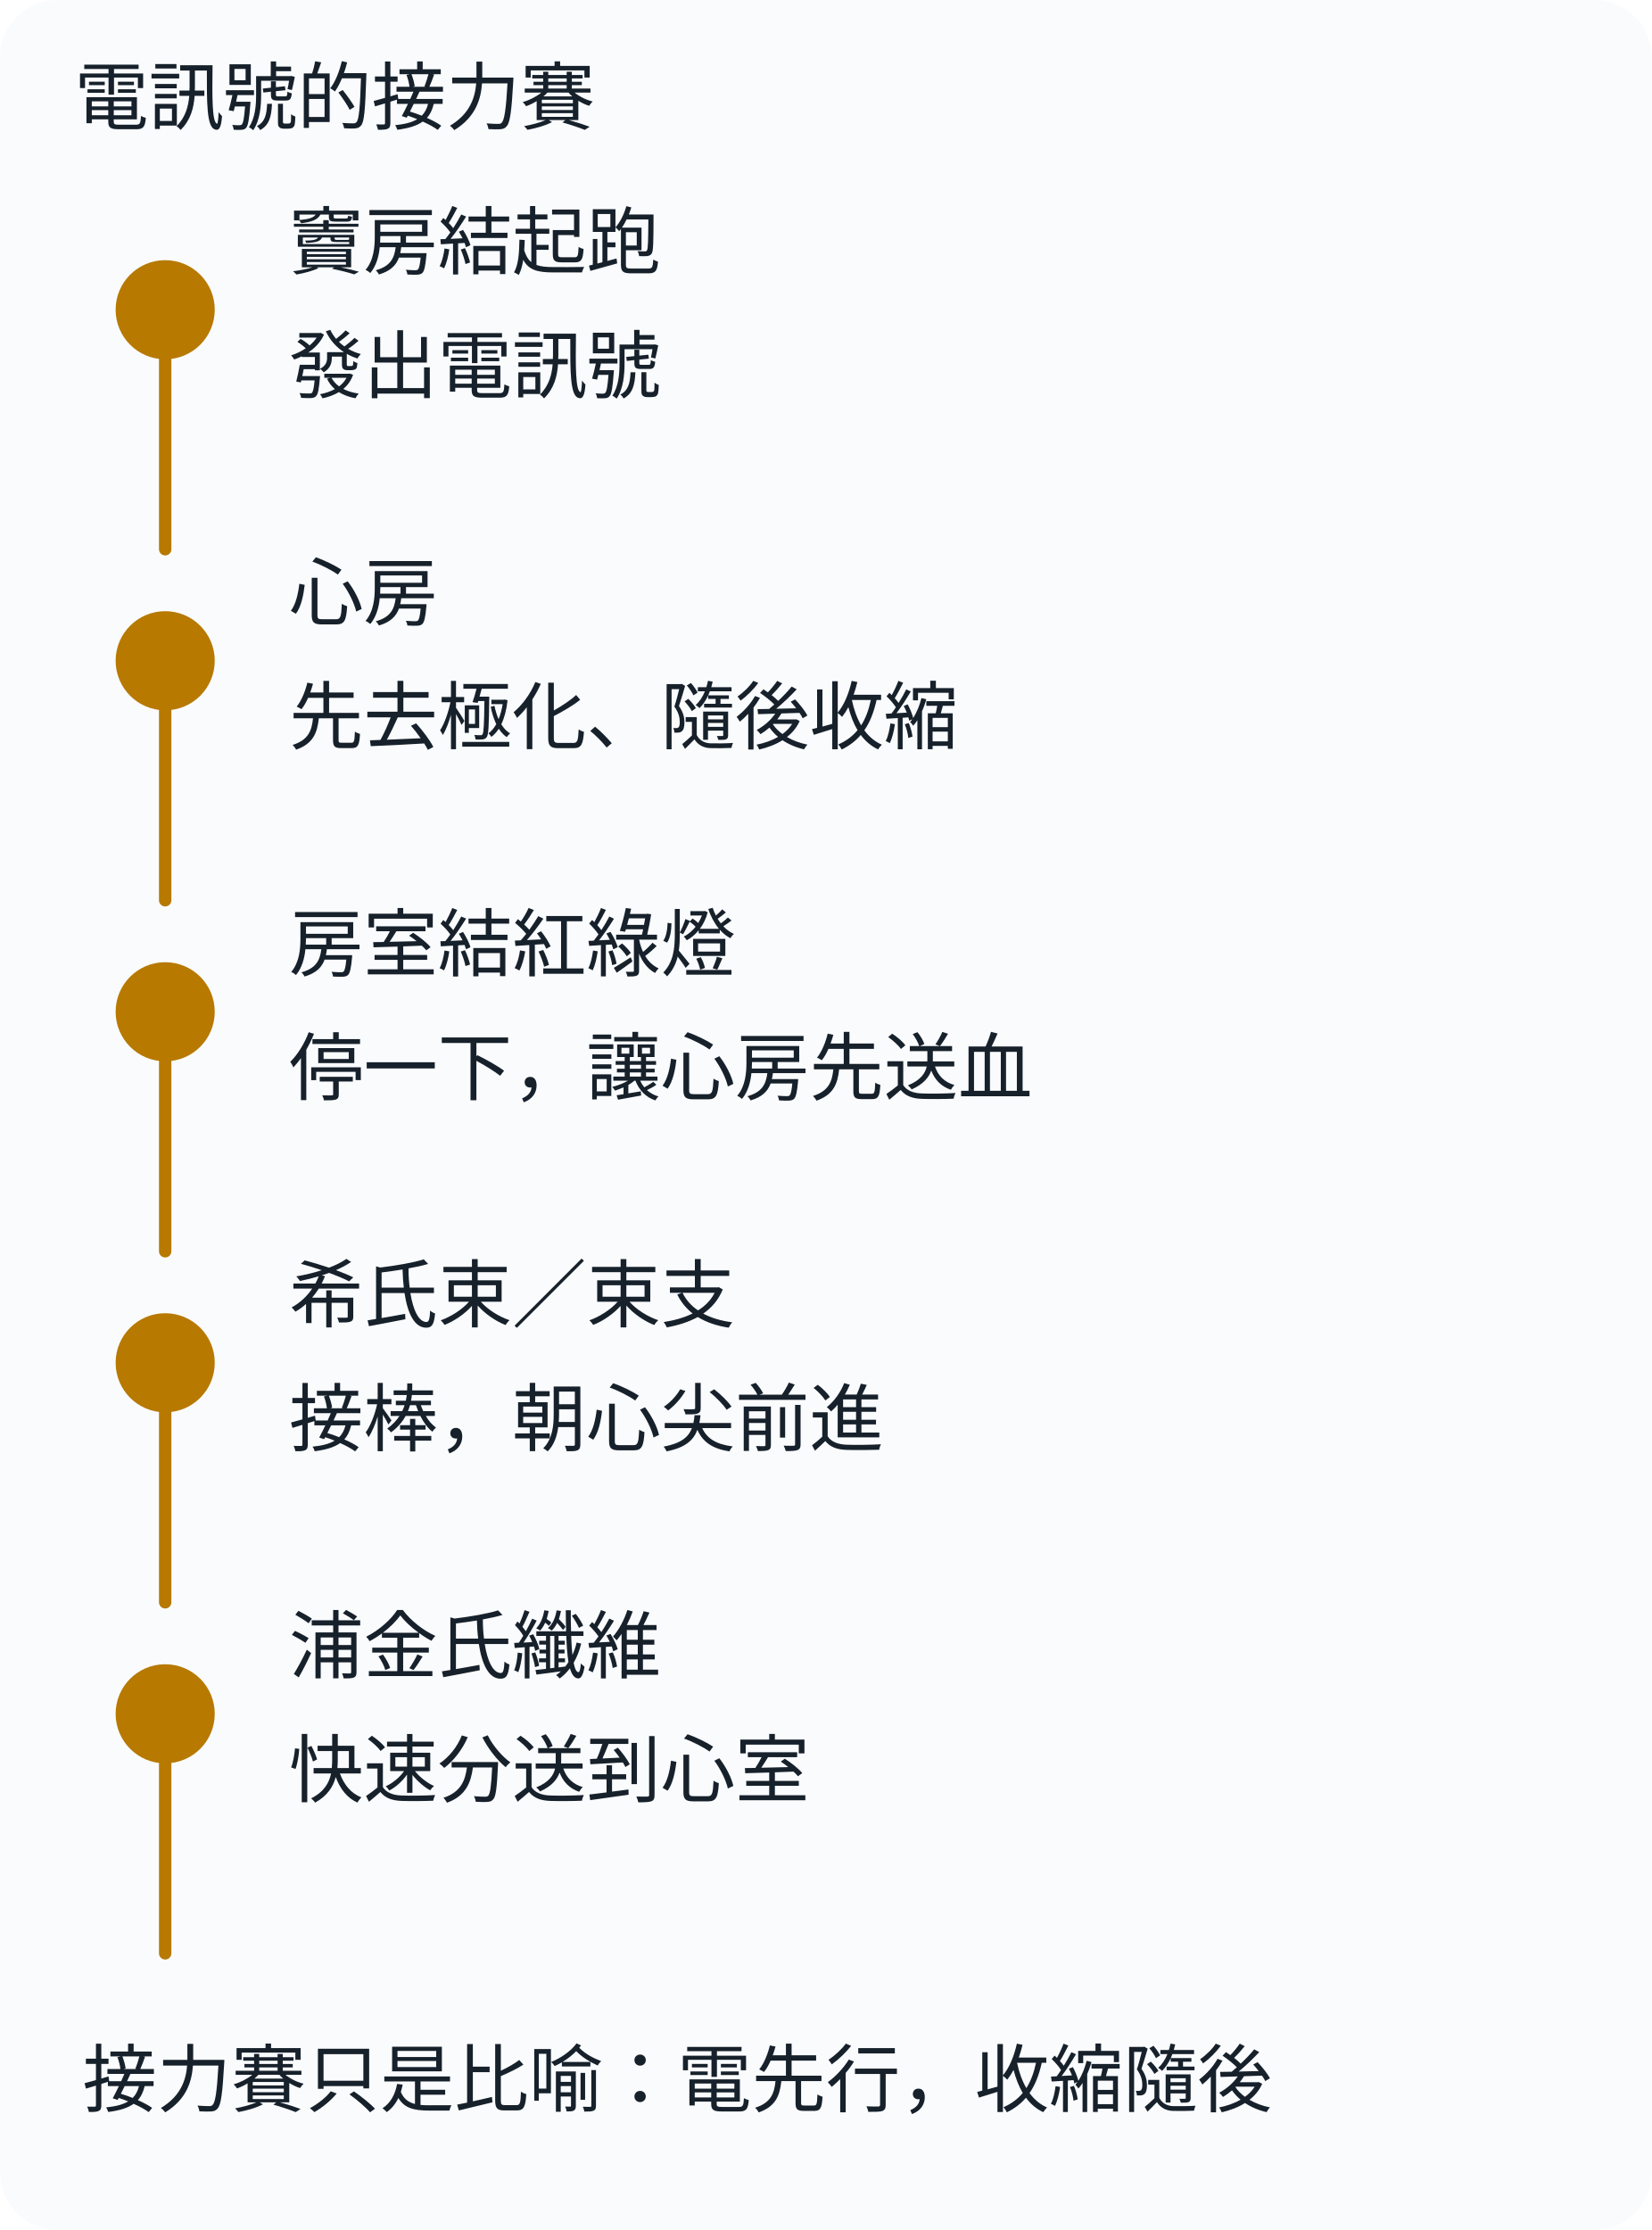
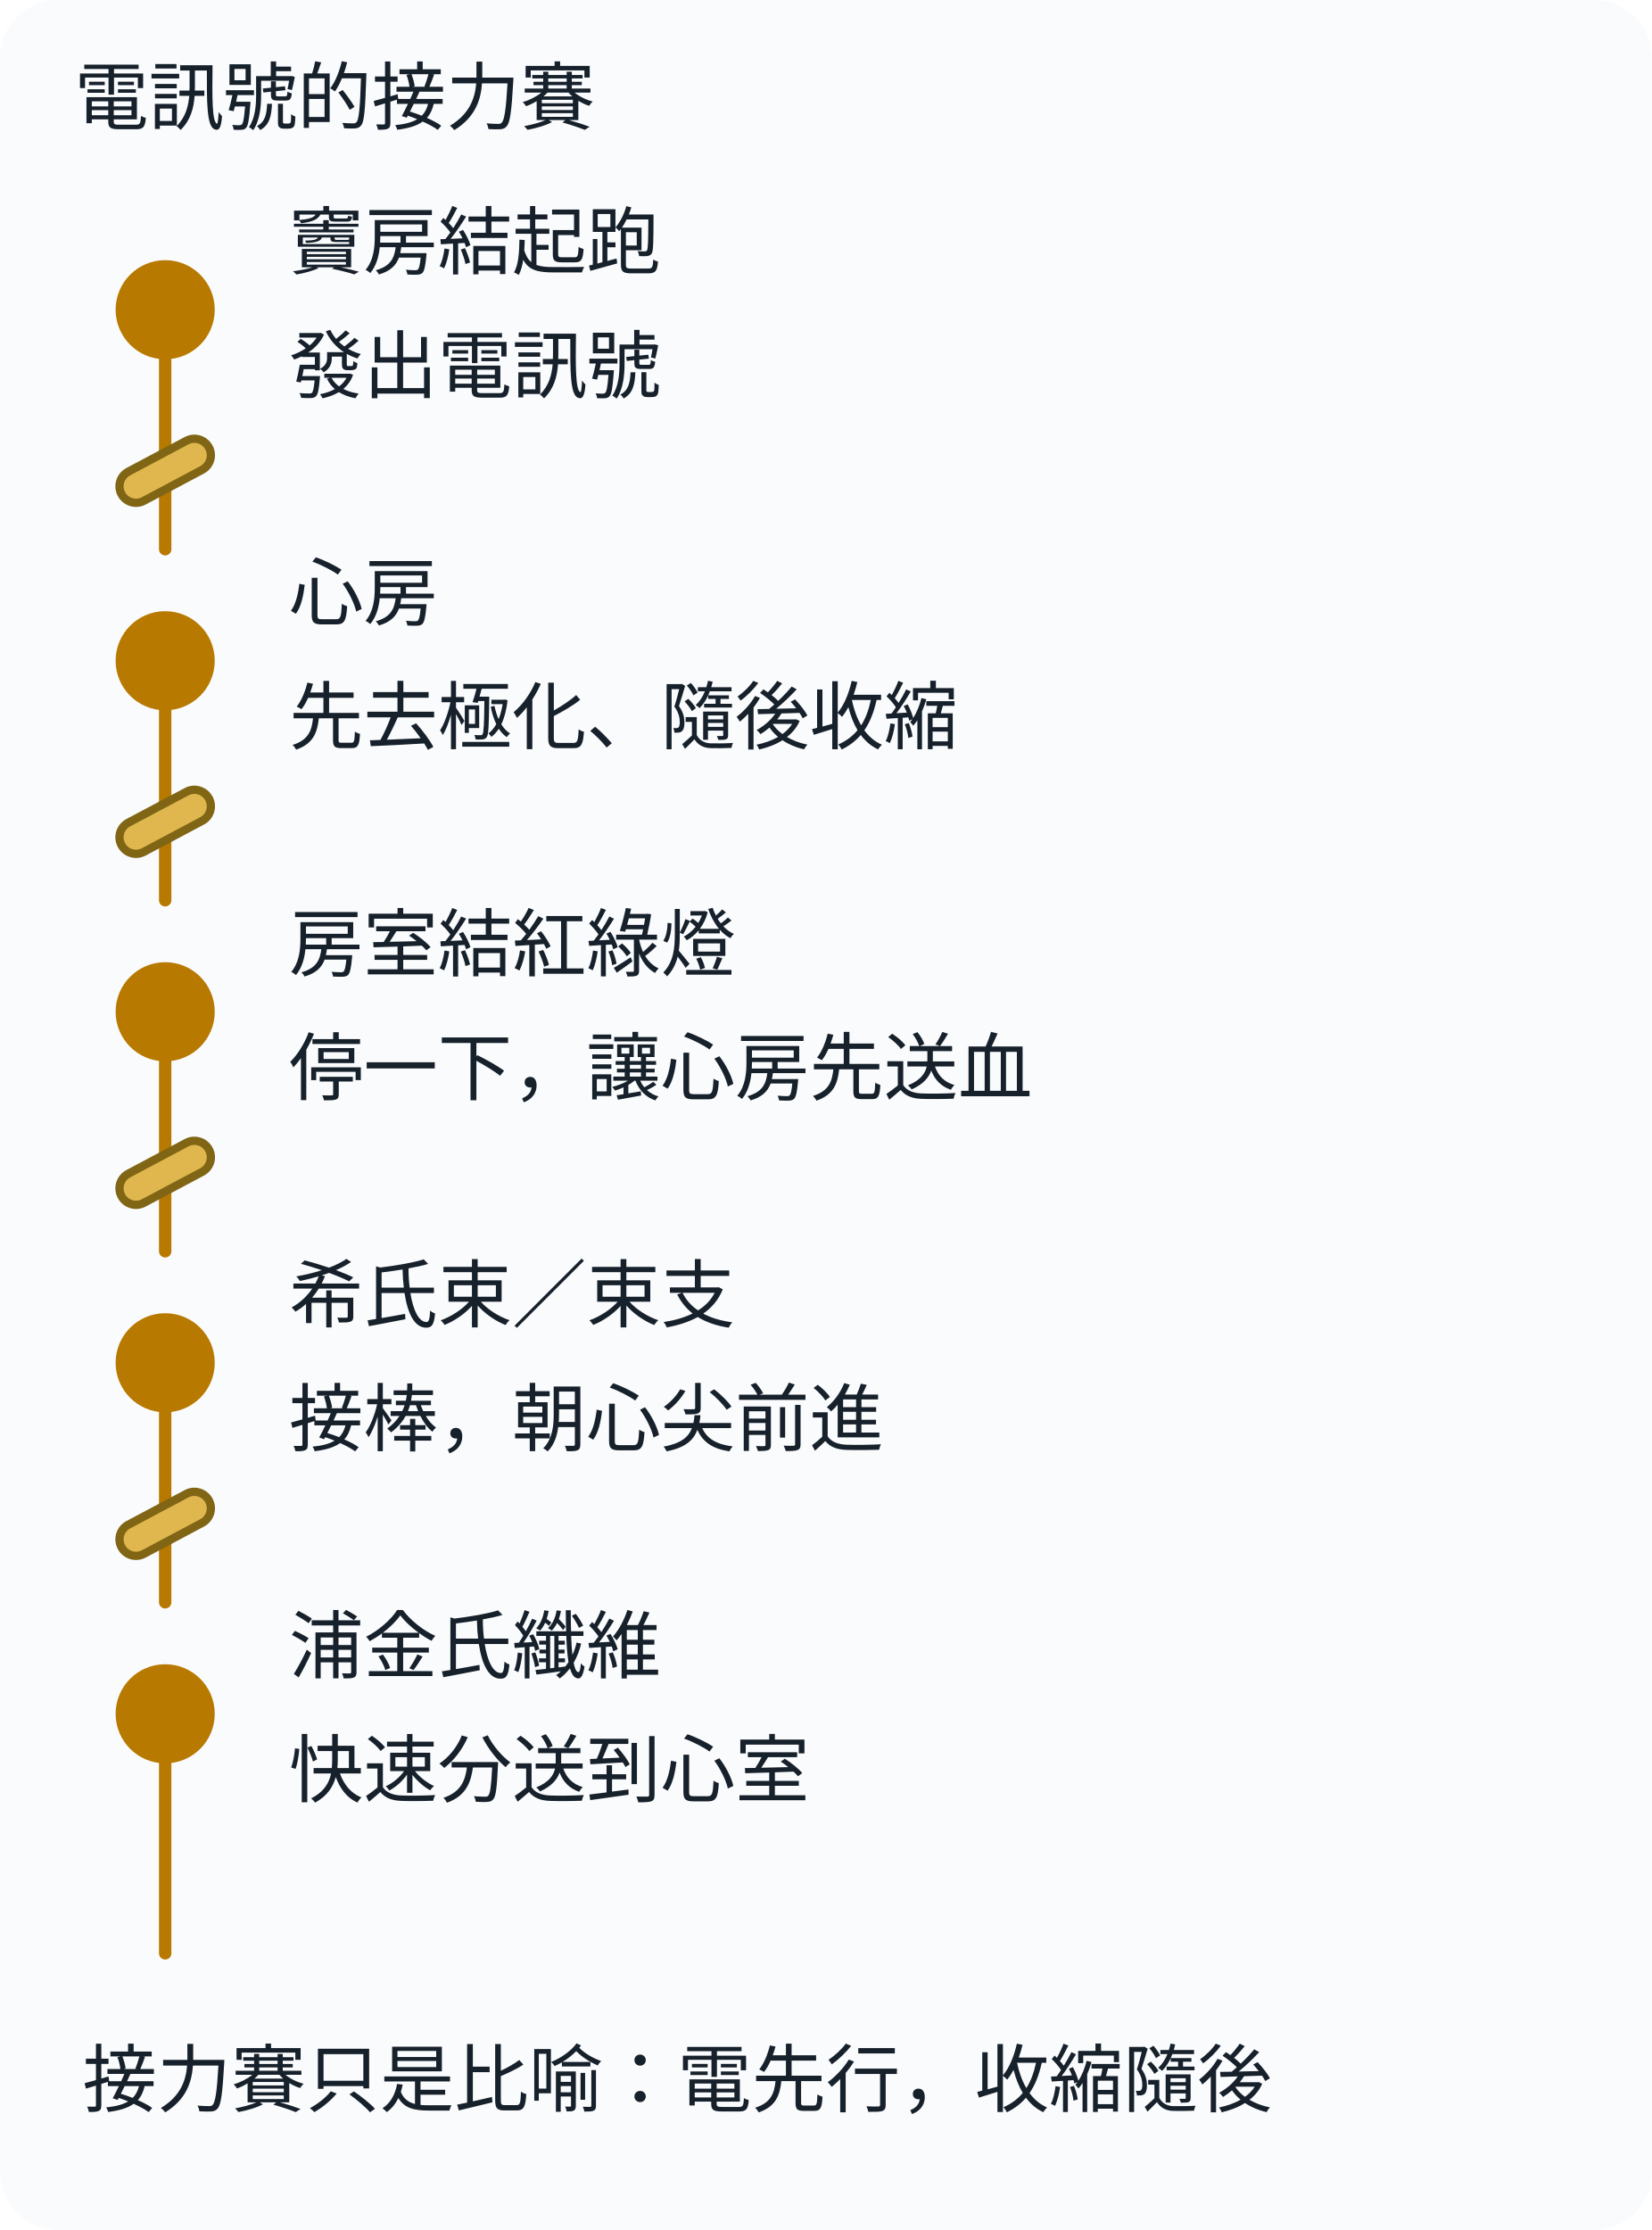
<svg xmlns="http://www.w3.org/2000/svg" viewBox="0 0 400 540" role="img" aria-label="電訊號的接力賽">
  <style>text{font-family:system-ui,sans-serif;font-size:calc(18px * var(--font-scale,1))}.title{font-weight:700}</style>
  <rect width="400" height="540" rx="14" fill="#fafbfd" />
  <text x="18" y="30" font-size="18" fill="#17212b" text-anchor="start">電訊號的接力賽</text>
  <circle cx="40" cy="75" r="12" fill="#b77900" />
  <path d="M40 87V133" fill="none" stroke="#b77900" stroke-width="3" stroke-linecap="round" stroke-linejoin="round" />
  <text x="70" y="65" font-size="18" fill="#17212b" text-anchor="start">竇房結起跑</text>
  <text x="70" y="95" font-size="18" fill="#17212b" text-anchor="start">發出電訊號</text>
  <circle cx="40" cy="160" r="12" fill="#b77900" />
  <path d="M40 172V218" fill="none" stroke="#b77900" stroke-width="3" stroke-linecap="round" stroke-linejoin="round" />
  <text x="70" y="150" font-size="18" fill="#17212b" text-anchor="start">心房</text>
  <text x="70" y="180" font-size="18" fill="#17212b" text-anchor="start">先去極化、隨後收縮</text>
  <circle cx="40" cy="245" r="12" fill="#b77900" />
  <path d="M40 257V303" fill="none" stroke="#b77900" stroke-width="3" stroke-linecap="round" stroke-linejoin="round" />
  <text x="70" y="235" font-size="18" fill="#17212b" text-anchor="start">房室結紅綠燈</text>
  <text x="70" y="265" font-size="18" fill="#17212b" text-anchor="start">停一下，讓心房先送血</text>
  <circle cx="40" cy="330" r="12" fill="#b77900" />
  <path d="M40 342V388" fill="none" stroke="#b77900" stroke-width="3" stroke-linecap="round" stroke-linejoin="round" />
  <text x="70" y="320" font-size="18" fill="#17212b" text-anchor="start">希氏束／束支</text>
  <text x="70" y="350" font-size="18" fill="#17212b" text-anchor="start">接棒，朝心尖前進</text>
  <circle cx="40" cy="415" r="12" fill="#b77900" />
  <path d="M40 427V473" fill="none" stroke="#b77900" stroke-width="3" stroke-linecap="round" stroke-linejoin="round" />
  <text x="70" y="405" font-size="18" fill="#17212b" text-anchor="start">浦金氏纖維</text>
  <text x="70" y="435" font-size="18" fill="#17212b" text-anchor="start">快速分送到心室</text>
  <text x="20" y="510" font-size="18" fill="#17212b" text-anchor="start">接力賽只是比喻：電先行，收縮隨後</text>
+   <g aria-label="接力棒" fill="#dfb74e" stroke="#806515" stroke-width="2">
+     <rect x="28" y="110" width="24" height="8" rx="4" transform="rotate(-28 40 114)" />
+     <rect x="28" y="195" width="24" height="8" rx="4" transform="rotate(-28 40 199)" />
+     <rect x="28" y="280" width="24" height="8" rx="4" transform="rotate(-28 40 284)" />
+     <rect x="28" y="365" width="24" height="8" rx="4" transform="rotate(-28 40 369)" />
+   </g>
</svg>
